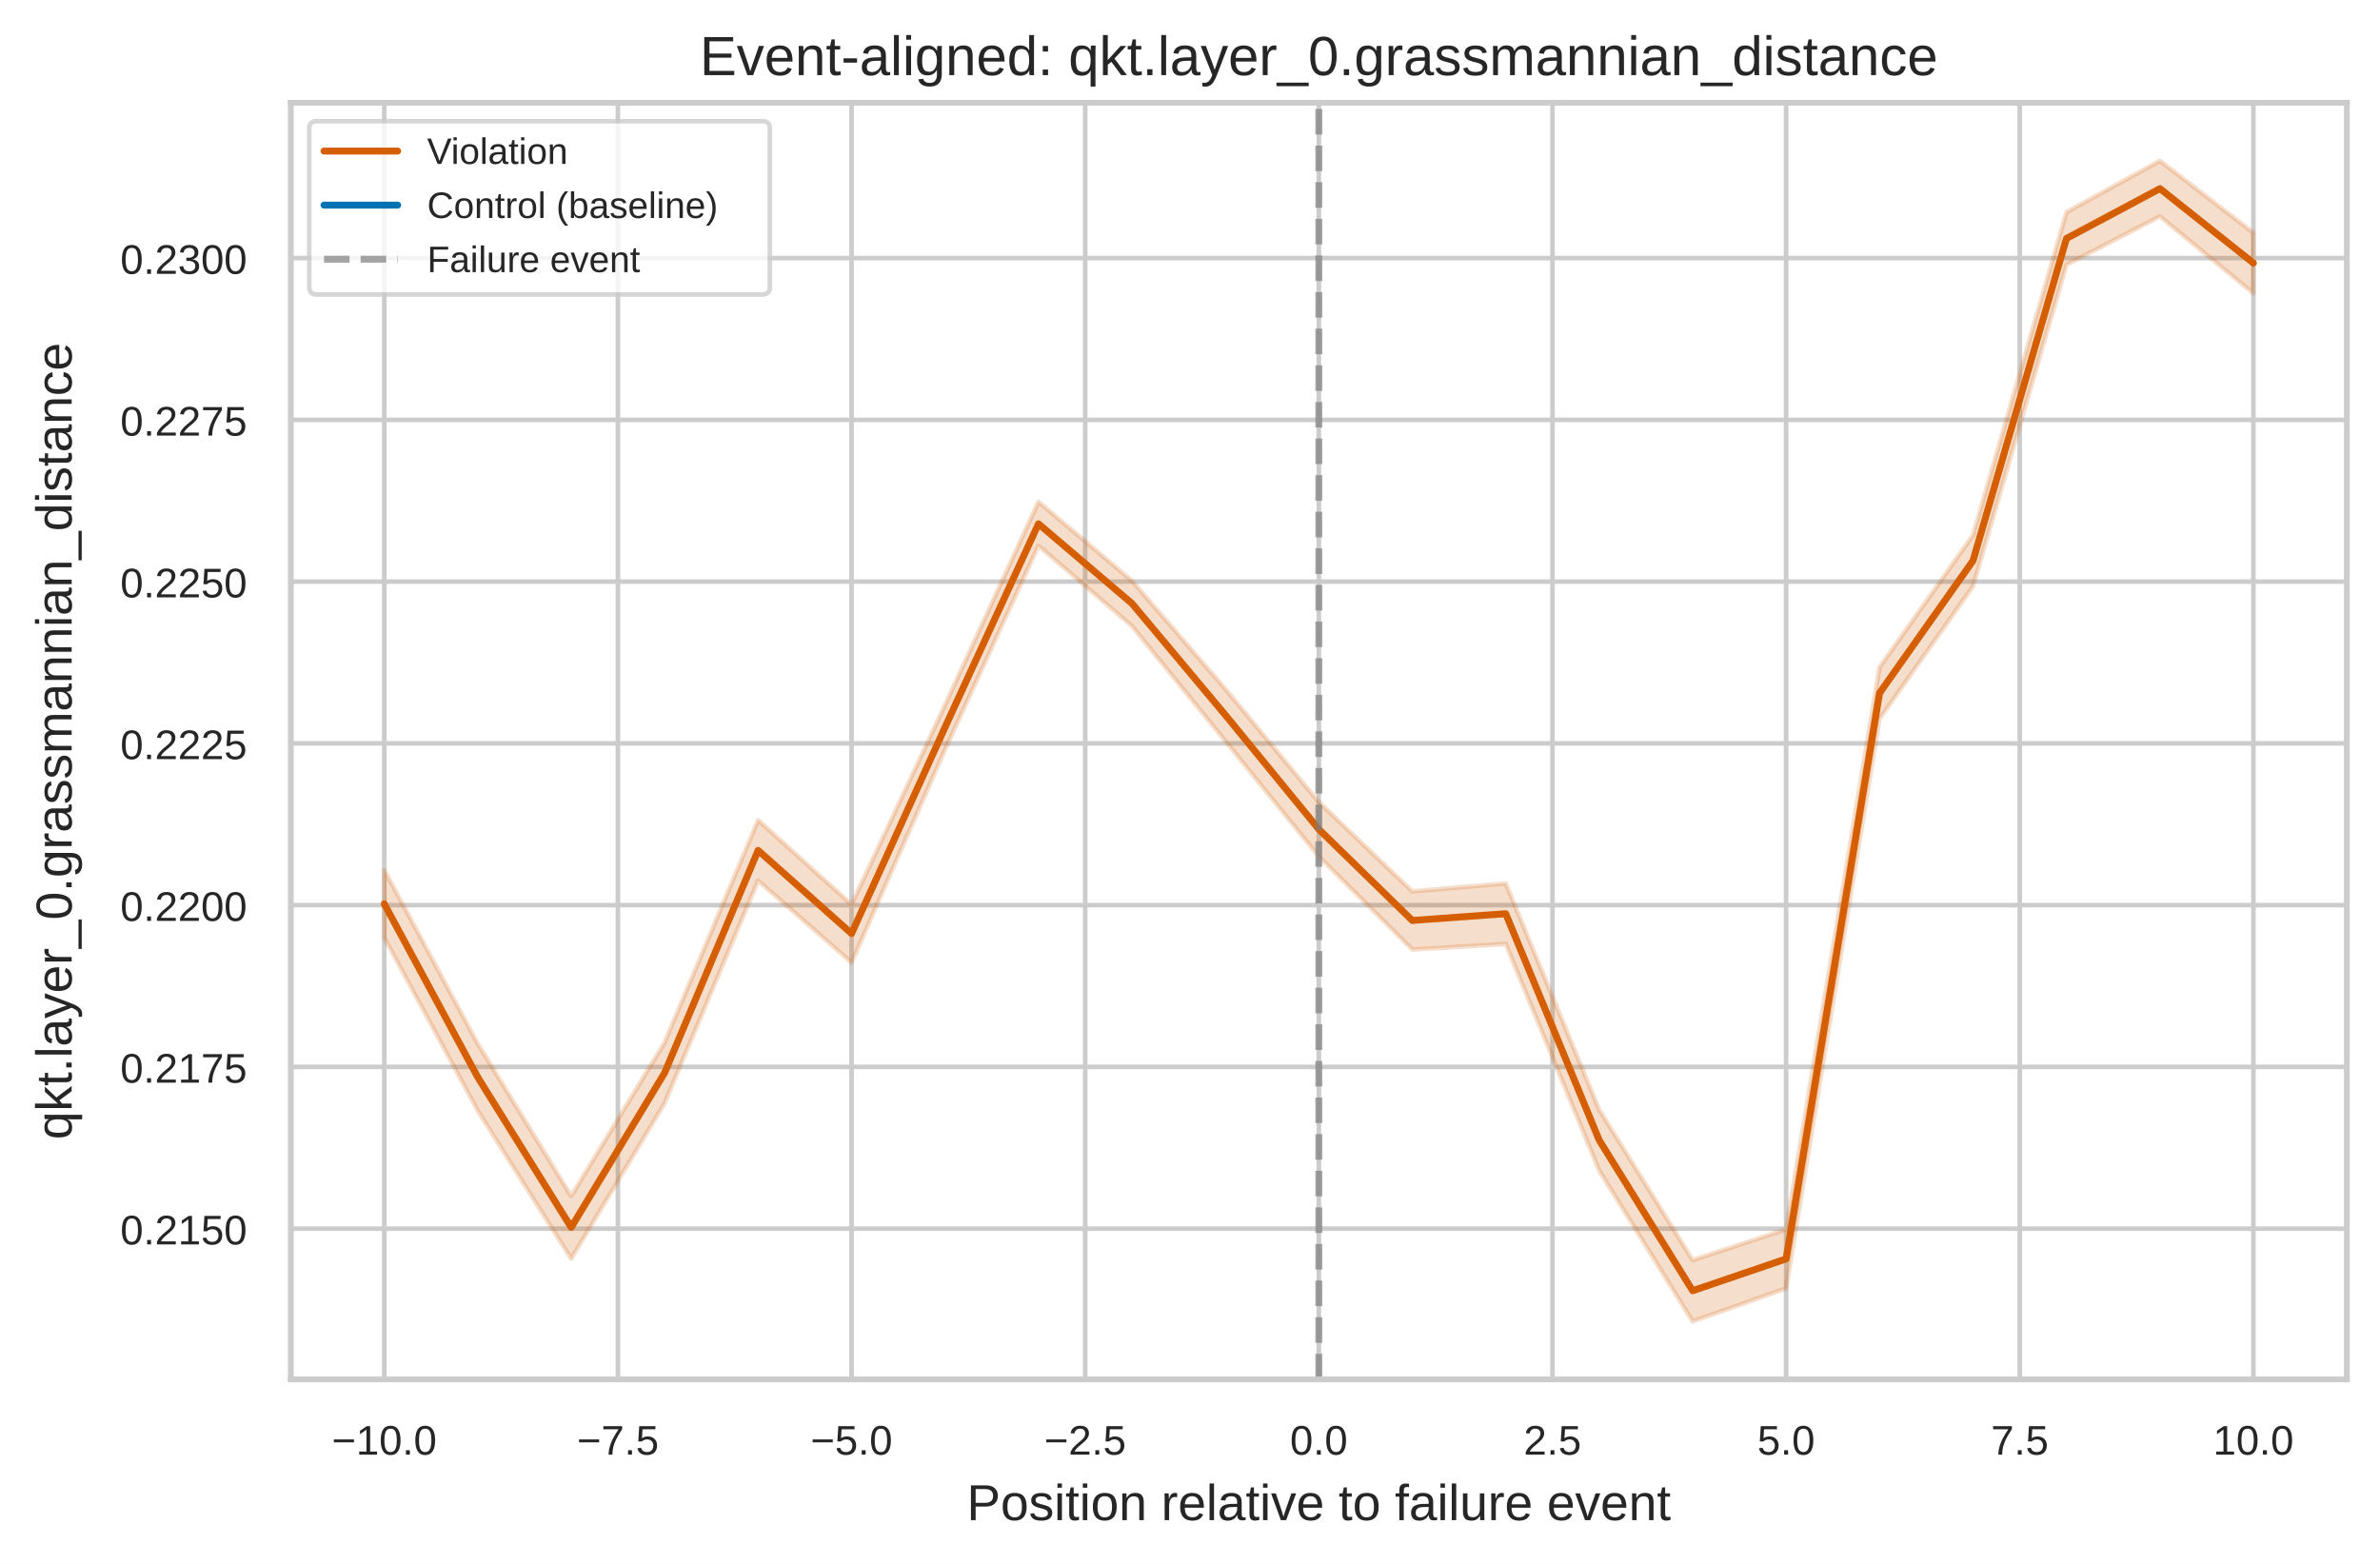
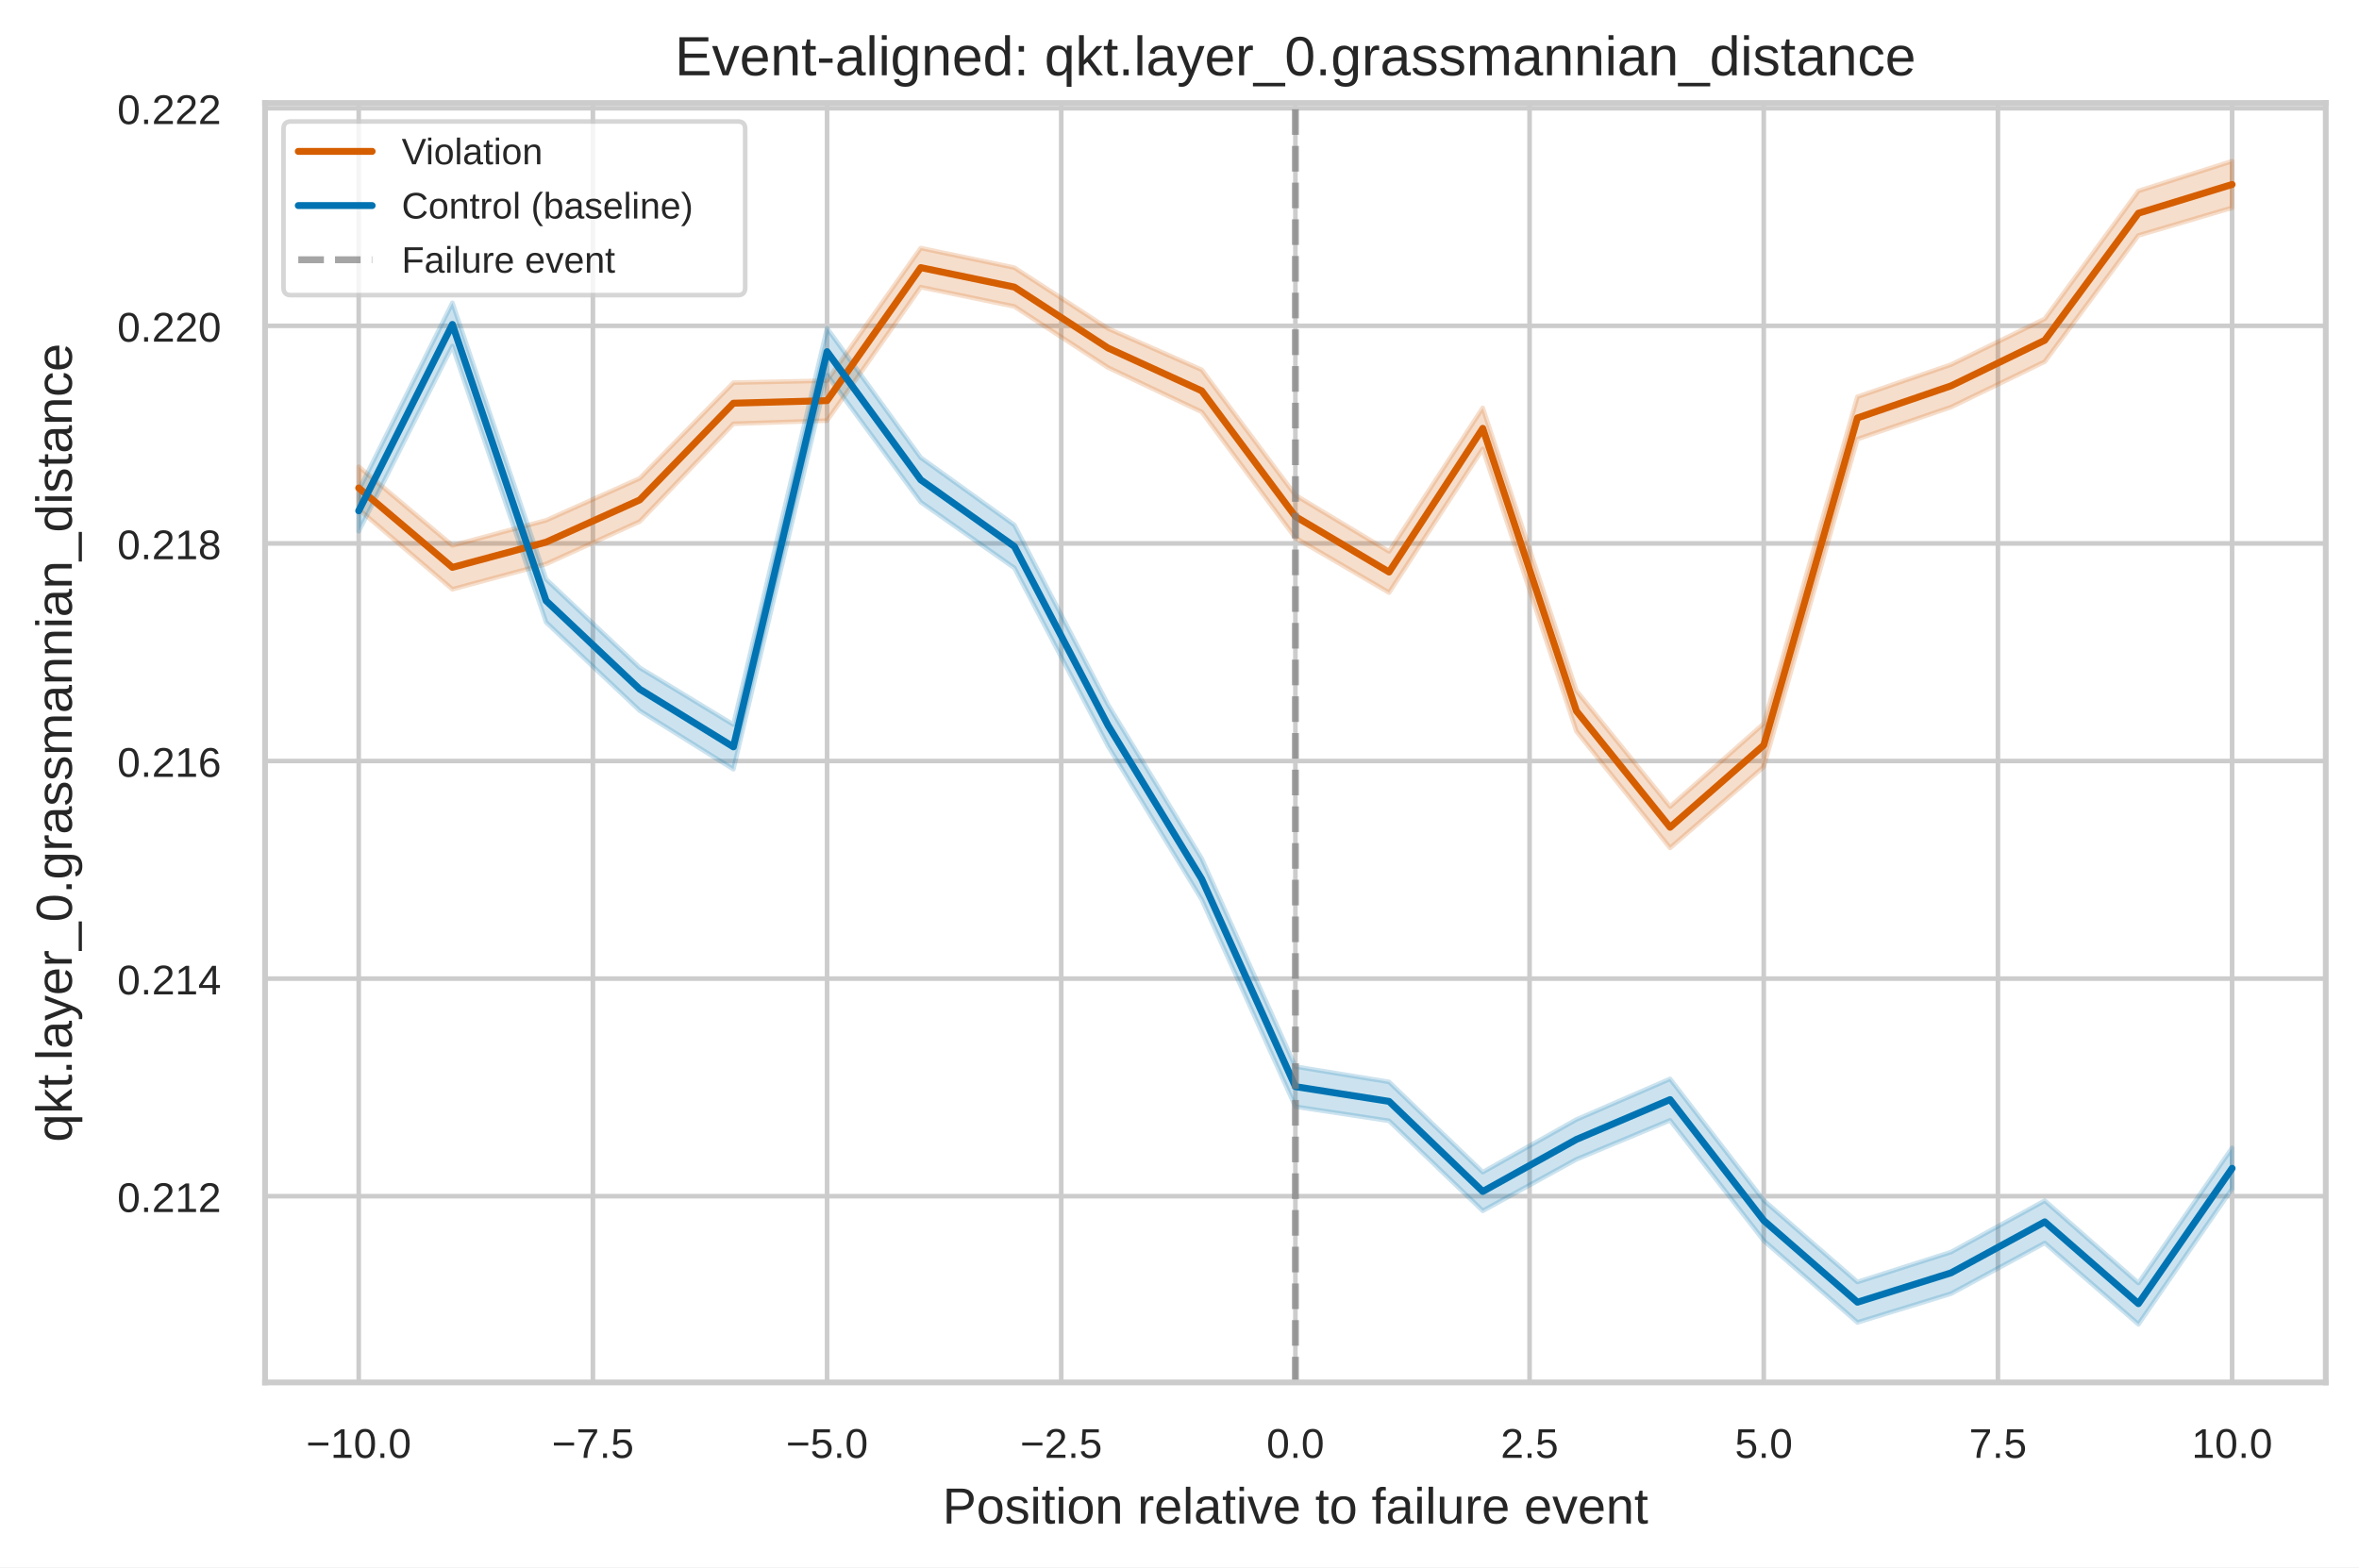
- <svg xmlns="http://www.w3.org/2000/svg" xmlns:xlink="http://www.w3.org/1999/xlink" width="516.743pt" height="339.574pt" viewBox="0 0 516.743 339.574" version="1.1">
+ <svg xmlns="http://www.w3.org/2000/svg" xmlns:xlink="http://www.w3.org/1999/xlink" width="511.017pt" height="339.574pt" viewBox="0 0 511.017 339.574" version="1.1">
  <defs>
    <style type="text/css">*{stroke-linejoin: round; stroke-linecap: butt}</style>
  </defs>
  <g id="figure_1">
    <g id="patch_1">
-       <path d="M 0 339.574  L 516.743 339.574  L 516.743 0  L 0 0  z " style="fill: #ffffff" />
+       <path d="M 0 339.574  L 511.017 339.574  L 511.017 0  L 0 0  z " style="fill: #ffffff" />
    </g>
    <g id="axes_1">
      <g id="patch_2">
-         <path d="M 63.143 299.518  L 509.543 299.518  L 509.543 22.318  L 63.143 22.318  z " style="fill: #ffffff" />
+         <path d="M 57.417 299.518  L 503.817 299.518  L 503.817 22.318  L 57.417 22.318  z " style="fill: #ffffff" />
      </g>
      <g id="matplotlib.axis_1">
        <g id="xtick_1">
          <g id="line2d_1">
-             <path d="M 83.434 299.518  L 83.434 22.318  " clip-path="url(#pc3c93bce54)" style="fill: none; stroke: #cccccc; stroke-linecap: round" />
+             <path d="M 77.708 299.518  L 77.708 22.318  " clip-path="url(#pbf6e1dec1e)" style="fill: none; stroke: #cccccc; stroke-linecap: round" />
          </g>
          <g id="text_1">
-             <text style="font-size: 9px; font-family: 'Arial', 'DejaVu Sans', 'Liberation Sans', 'Bitstream Vera Sans', sans-serif; text-anchor: middle; fill: #262626" x="83.434" y="315.857" transform="rotate(-0 83.43435 315.8567)">−10.0</text>
+             <text style="font-size: 9px; font-family: 'Arial', 'DejaVu Sans', 'Liberation Sans', 'Bitstream Vera Sans', sans-serif; text-anchor: middle; fill: #262626" x="77.708" y="315.857" transform="rotate(-0 77.7081 315.8567)">−10.0</text>
          </g>
        </g>
        <g id="xtick_2">
          <g id="line2d_2">
-             <path d="M 134.162 299.518  L 134.162 22.318  " clip-path="url(#pc3c93bce54)" style="fill: none; stroke: #cccccc; stroke-linecap: round" />
+             <path d="M 128.435 299.518  L 128.435 22.318  " clip-path="url(#pbf6e1dec1e)" style="fill: none; stroke: #cccccc; stroke-linecap: round" />
          </g>
          <g id="text_2">
-             <text style="font-size: 9px; font-family: 'Arial', 'DejaVu Sans', 'Liberation Sans', 'Bitstream Vera Sans', sans-serif; text-anchor: middle; fill: #262626" x="134.162" y="315.857" transform="rotate(-0 134.1616 315.8567)">−7.5</text>
+             <text style="font-size: 9px; font-family: 'Arial', 'DejaVu Sans', 'Liberation Sans', 'Bitstream Vera Sans', sans-serif; text-anchor: middle; fill: #262626" x="128.435" y="315.857" transform="rotate(-0 128.4354 315.8567)">−7.5</text>
          </g>
        </g>
        <g id="xtick_3">
          <g id="line2d_3">
-             <path d="M 184.889 299.518  L 184.889 22.318  " clip-path="url(#pc3c93bce54)" style="fill: none; stroke: #cccccc; stroke-linecap: round" />
+             <path d="M 179.163 299.518  L 179.163 22.318  " clip-path="url(#pbf6e1dec1e)" style="fill: none; stroke: #cccccc; stroke-linecap: round" />
          </g>
          <g id="text_3">
-             <text style="font-size: 9px; font-family: 'Arial', 'DejaVu Sans', 'Liberation Sans', 'Bitstream Vera Sans', sans-serif; text-anchor: middle; fill: #262626" x="184.889" y="315.857" transform="rotate(-0 184.8889 315.8567)">−5.0</text>
+             <text style="font-size: 9px; font-family: 'Arial', 'DejaVu Sans', 'Liberation Sans', 'Bitstream Vera Sans', sans-serif; text-anchor: middle; fill: #262626" x="179.163" y="315.857" transform="rotate(-0 179.1626 315.8567)">−5.0</text>
          </g>
        </g>
        <g id="xtick_4">
          <g id="line2d_4">
-             <path d="M 235.616 299.518  L 235.616 22.318  " clip-path="url(#pc3c93bce54)" style="fill: none; stroke: #cccccc; stroke-linecap: round" />
+             <path d="M 229.89 299.518  L 229.89 22.318  " clip-path="url(#pbf6e1dec1e)" style="fill: none; stroke: #cccccc; stroke-linecap: round" />
          </g>
          <g id="text_4">
-             <text style="font-size: 9px; font-family: 'Arial', 'DejaVu Sans', 'Liberation Sans', 'Bitstream Vera Sans', sans-serif; text-anchor: middle; fill: #262626" x="235.616" y="315.857" transform="rotate(-0 235.6162 315.8567)">−2.5</text>
+             <text style="font-size: 9px; font-family: 'Arial', 'DejaVu Sans', 'Liberation Sans', 'Bitstream Vera Sans', sans-serif; text-anchor: middle; fill: #262626" x="229.89" y="315.857" transform="rotate(-0 229.8899 315.8567)">−2.5</text>
          </g>
        </g>
        <g id="xtick_5">
          <g id="line2d_5">
-             <path d="M 286.343 299.518  L 286.343 22.318  " clip-path="url(#pc3c93bce54)" style="fill: none; stroke: #cccccc; stroke-linecap: round" />
+             <path d="M 280.617 299.518  L 280.617 22.318  " clip-path="url(#pbf6e1dec1e)" style="fill: none; stroke: #cccccc; stroke-linecap: round" />
          </g>
          <g id="text_5">
-             <text style="font-size: 9px; font-family: 'Arial', 'DejaVu Sans', 'Liberation Sans', 'Bitstream Vera Sans', sans-serif; text-anchor: middle; fill: #262626" x="286.343" y="315.857" transform="rotate(-0 286.3434 315.8567)">0.0</text>
+             <text style="font-size: 9px; font-family: 'Arial', 'DejaVu Sans', 'Liberation Sans', 'Bitstream Vera Sans', sans-serif; text-anchor: middle; fill: #262626" x="280.617" y="315.857" transform="rotate(-0 280.6172 315.8567)">0.0</text>
          </g>
        </g>
        <g id="xtick_6">
          <g id="line2d_6">
-             <path d="M 337.071 299.518  L 337.071 22.318  " clip-path="url(#pc3c93bce54)" style="fill: none; stroke: #cccccc; stroke-linecap: round" />
+             <path d="M 331.344 299.518  L 331.344 22.318  " clip-path="url(#pbf6e1dec1e)" style="fill: none; stroke: #cccccc; stroke-linecap: round" />
          </g>
          <g id="text_6">
-             <text style="font-size: 9px; font-family: 'Arial', 'DejaVu Sans', 'Liberation Sans', 'Bitstream Vera Sans', sans-serif; text-anchor: middle; fill: #262626" x="337.071" y="315.857" transform="rotate(-0 337.0707 315.8567)">2.5</text>
+             <text style="font-size: 9px; font-family: 'Arial', 'DejaVu Sans', 'Liberation Sans', 'Bitstream Vera Sans', sans-serif; text-anchor: middle; fill: #262626" x="331.344" y="315.857" transform="rotate(-0 331.3445 315.8567)">2.5</text>
          </g>
        </g>
        <g id="xtick_7">
          <g id="line2d_7">
-             <path d="M 387.798 299.518  L 387.798 22.318  " clip-path="url(#pc3c93bce54)" style="fill: none; stroke: #cccccc; stroke-linecap: round" />
+             <path d="M 382.072 299.518  L 382.072 22.318  " clip-path="url(#pbf6e1dec1e)" style="fill: none; stroke: #cccccc; stroke-linecap: round" />
          </g>
          <g id="text_7">
-             <text style="font-size: 9px; font-family: 'Arial', 'DejaVu Sans', 'Liberation Sans', 'Bitstream Vera Sans', sans-serif; text-anchor: middle; fill: #262626" x="387.798" y="315.857" transform="rotate(-0 387.798 315.8567)">5.0</text>
+             <text style="font-size: 9px; font-family: 'Arial', 'DejaVu Sans', 'Liberation Sans', 'Bitstream Vera Sans', sans-serif; text-anchor: middle; fill: #262626" x="382.072" y="315.857" transform="rotate(-0 382.0717 315.8567)">5.0</text>
          </g>
        </g>
        <g id="xtick_8">
          <g id="line2d_8">
-             <path d="M 438.525 299.518  L 438.525 22.318  " clip-path="url(#pc3c93bce54)" style="fill: none; stroke: #cccccc; stroke-linecap: round" />
+             <path d="M 432.799 299.518  L 432.799 22.318  " clip-path="url(#pbf6e1dec1e)" style="fill: none; stroke: #cccccc; stroke-linecap: round" />
          </g>
          <g id="text_8">
-             <text style="font-size: 9px; font-family: 'Arial', 'DejaVu Sans', 'Liberation Sans', 'Bitstream Vera Sans', sans-serif; text-anchor: middle; fill: #262626" x="438.525" y="315.857" transform="rotate(-0 438.5253 315.8567)">7.5</text>
+             <text style="font-size: 9px; font-family: 'Arial', 'DejaVu Sans', 'Liberation Sans', 'Bitstream Vera Sans', sans-serif; text-anchor: middle; fill: #262626" x="432.799" y="315.857" transform="rotate(-0 432.799 315.8567)">7.5</text>
          </g>
        </g>
        <g id="xtick_9">
          <g id="line2d_9">
-             <path d="M 489.253 299.518  L 489.253 22.318  " clip-path="url(#pc3c93bce54)" style="fill: none; stroke: #cccccc; stroke-linecap: round" />
+             <path d="M 483.526 299.518  L 483.526 22.318  " clip-path="url(#pbf6e1dec1e)" style="fill: none; stroke: #cccccc; stroke-linecap: round" />
          </g>
          <g id="text_9">
-             <text style="font-size: 9px; font-family: 'Arial', 'DejaVu Sans', 'Liberation Sans', 'Bitstream Vera Sans', sans-serif; text-anchor: middle; fill: #262626" x="489.253" y="315.857" transform="rotate(-0 489.2525 315.8567)">10.0</text>
+             <text style="font-size: 9px; font-family: 'Arial', 'DejaVu Sans', 'Liberation Sans', 'Bitstream Vera Sans', sans-serif; text-anchor: middle; fill: #262626" x="483.526" y="315.857" transform="rotate(-0 483.5263 315.8567)">10.0</text>
          </g>
        </g>
        <g id="text_10">
-           <text style="font-size: 11px; font-family: 'Arial', 'DejaVu Sans', 'Liberation Sans', 'Bitstream Vera Sans', sans-serif; text-anchor: middle; fill: #262626" x="286.343" y="330.087" transform="rotate(-0 286.3434 330.0867)">Position relative to failure event</text>
+           <text style="font-size: 11px; font-family: 'Arial', 'DejaVu Sans', 'Liberation Sans', 'Bitstream Vera Sans', sans-serif; text-anchor: middle; fill: #262626" x="280.617" y="330.087" transform="rotate(-0 280.6172 330.0867)">Position relative to failure event</text>
        </g>
      </g>
      <g id="matplotlib.axis_2">
        <g id="ytick_1">
          <g id="line2d_10">
-             <path d="M 63.143 266.793  L 509.543 266.793  " clip-path="url(#pc3c93bce54)" style="fill: none; stroke: #cccccc; stroke-linecap: round" />
+             <path d="M 57.417 259.169  L 503.817 259.169  " clip-path="url(#pbf6e1dec1e)" style="fill: none; stroke: #cccccc; stroke-linecap: round" />
          </g>
          <g id="text_11">
-             <text style="font-size: 9px; font-family: 'Arial', 'DejaVu Sans', 'Liberation Sans', 'Bitstream Vera Sans', sans-serif; text-anchor: end; fill: #262626" x="53.643" y="270.213" transform="rotate(-0 53.64344 270.2128)">0.2150</text>
+             <text style="font-size: 9px; font-family: 'Arial', 'DejaVu Sans', 'Liberation Sans', 'Bitstream Vera Sans', sans-serif; text-anchor: end; fill: #262626" x="47.917" y="262.589" transform="rotate(-0 47.91719 262.5887)">0.212</text>
          </g>
        </g>
        <g id="ytick_2">
          <g id="line2d_11">
-             <path d="M 63.143 231.668  L 509.543 231.668  " clip-path="url(#pc3c93bce54)" style="fill: none; stroke: #cccccc; stroke-linecap: round" />
+             <path d="M 57.417 212.027  L 503.817 212.027  " clip-path="url(#pbf6e1dec1e)" style="fill: none; stroke: #cccccc; stroke-linecap: round" />
          </g>
          <g id="text_12">
-             <text style="font-size: 9px; font-family: 'Arial', 'DejaVu Sans', 'Liberation Sans', 'Bitstream Vera Sans', sans-serif; text-anchor: end; fill: #262626" x="53.643" y="235.088" transform="rotate(-0 53.64344 235.0876)">0.2175</text>
+             <text style="font-size: 9px; font-family: 'Arial', 'DejaVu Sans', 'Liberation Sans', 'Bitstream Vera Sans', sans-serif; text-anchor: end; fill: #262626" x="47.917" y="215.446" transform="rotate(-0 47.91719 215.446)">0.214</text>
          </g>
        </g>
        <g id="ytick_3">
          <g id="line2d_12">
-             <path d="M 63.143 196.543  L 509.543 196.543  " clip-path="url(#pc3c93bce54)" style="fill: none; stroke: #cccccc; stroke-linecap: round" />
+             <path d="M 57.417 164.884  L 503.817 164.884  " clip-path="url(#pbf6e1dec1e)" style="fill: none; stroke: #cccccc; stroke-linecap: round" />
          </g>
          <g id="text_13">
-             <text style="font-size: 9px; font-family: 'Arial', 'DejaVu Sans', 'Liberation Sans', 'Bitstream Vera Sans', sans-serif; text-anchor: end; fill: #262626" x="53.643" y="199.962" transform="rotate(-0 53.64344 199.9625)">0.2200</text>
+             <text style="font-size: 9px; font-family: 'Arial', 'DejaVu Sans', 'Liberation Sans', 'Bitstream Vera Sans', sans-serif; text-anchor: end; fill: #262626" x="47.917" y="168.303" transform="rotate(-0 47.91719 168.3034)">0.216</text>
          </g>
        </g>
        <g id="ytick_4">
          <g id="line2d_13">
-             <path d="M 63.143 161.418  L 509.543 161.418  " clip-path="url(#pc3c93bce54)" style="fill: none; stroke: #cccccc; stroke-linecap: round" />
+             <path d="M 57.417 117.741  L 503.817 117.741  " clip-path="url(#pbf6e1dec1e)" style="fill: none; stroke: #cccccc; stroke-linecap: round" />
          </g>
          <g id="text_14">
-             <text style="font-size: 9px; font-family: 'Arial', 'DejaVu Sans', 'Liberation Sans', 'Bitstream Vera Sans', sans-serif; text-anchor: end; fill: #262626" x="53.643" y="164.837" transform="rotate(-0 53.64344 164.8373)">0.2225</text>
+             <text style="font-size: 9px; font-family: 'Arial', 'DejaVu Sans', 'Liberation Sans', 'Bitstream Vera Sans', sans-serif; text-anchor: end; fill: #262626" x="47.917" y="121.161" transform="rotate(-0 47.91719 121.1607)">0.218</text>
          </g>
        </g>
        <g id="ytick_5">
          <g id="line2d_14">
-             <path d="M 63.143 126.293  L 509.543 126.293  " clip-path="url(#pc3c93bce54)" style="fill: none; stroke: #cccccc; stroke-linecap: round" />
+             <path d="M 57.417 70.599  L 503.817 70.599  " clip-path="url(#pbf6e1dec1e)" style="fill: none; stroke: #cccccc; stroke-linecap: round" />
          </g>
          <g id="text_15">
-             <text style="font-size: 9px; font-family: 'Arial', 'DejaVu Sans', 'Liberation Sans', 'Bitstream Vera Sans', sans-serif; text-anchor: end; fill: #262626" x="53.643" y="129.712" transform="rotate(-0 53.64344 129.7122)">0.2250</text>
+             <text style="font-size: 9px; font-family: 'Arial', 'DejaVu Sans', 'Liberation Sans', 'Bitstream Vera Sans', sans-serif; text-anchor: end; fill: #262626" x="47.917" y="74.018" transform="rotate(-0 47.91719 74.01804)">0.220</text>
          </g>
        </g>
        <g id="ytick_6">
          <g id="line2d_15">
-             <path d="M 63.143 91.168  L 509.543 91.168  " clip-path="url(#pc3c93bce54)" style="fill: none; stroke: #cccccc; stroke-linecap: round" />
+             <path d="M 57.417 23.456  L 503.817 23.456  " clip-path="url(#pbf6e1dec1e)" style="fill: none; stroke: #cccccc; stroke-linecap: round" />
          </g>
          <g id="text_16">
-             <text style="font-size: 9px; font-family: 'Arial', 'DejaVu Sans', 'Liberation Sans', 'Bitstream Vera Sans', sans-serif; text-anchor: end; fill: #262626" x="53.643" y="94.587" transform="rotate(-0 53.64344 94.58707)">0.2275</text>
-           </g>
-         </g>
-         <g id="ytick_7">
-           <g id="line2d_16">
-             <path d="M 63.143 56.043  L 509.543 56.043  " clip-path="url(#pc3c93bce54)" style="fill: none; stroke: #cccccc; stroke-linecap: round" />
-           </g>
-           <g id="text_17">
-             <text style="font-size: 9px; font-family: 'Arial', 'DejaVu Sans', 'Liberation Sans', 'Bitstream Vera Sans', sans-serif; text-anchor: end; fill: #262626" x="53.643" y="59.462" transform="rotate(-0 53.64344 59.46193)">0.2300</text>
-           </g>
-         </g>
-         <g id="text_18">
+             <text style="font-size: 9px; font-family: 'Arial', 'DejaVu Sans', 'Liberation Sans', 'Bitstream Vera Sans', sans-serif; text-anchor: end; fill: #262626" x="47.917" y="26.875" transform="rotate(-0 47.91719 26.87539)">0.222</text>
+           </g>
+         </g>
+         <g id="text_17">
          <text style="font-size: 11px; font-family: 'Arial', 'DejaVu Sans', 'Liberation Sans', 'Bitstream Vera Sans', sans-serif; text-anchor: middle; fill: #262626" x="15.558" y="160.918" transform="rotate(-90 15.55828 160.9181)">qkt.layer_0.grassmannian_distance</text>
        </g>
      </g>
      <g id="FillBetweenPolyCollection_1">
        <defs>
-           <path id="me2b3e5ee14" d="M 83.434 -150.664  L 83.434 -135.961  L 103.725 -98.401  L 124.016 -66.267  L 144.307 -100.038  L 164.598 -148.352  L 184.889 -130.552  L 205.18 -176.808  L 225.471 -221.056  L 245.762 -203.627  L 266.053 -178.658  L 286.343 -153.603  L 306.634 -133.39  L 326.925 -134.604  L 347.216 -85.395  L 367.507 -52.656  L 387.798 -59.818  L 408.089 -183.499  L 428.38 -212.278  L 448.671 -282.08  L 468.962 -292.579  L 489.253 -275.881  L 489.253 -289.036  L 489.253 -289.036  L 468.962 -304.656  L 448.671 -293.503  L 428.38 -223.374  L 408.089 -194.689  L 387.798 -72.627  L 367.507 -65.962  L 347.216 -98.618  L 326.925 -147.745  L 306.634 -146.023  L 286.343 -165.415  L 266.053 -189.965  L 245.762 -213.464  L 225.471 -230.613  L 205.18 -186.482  L 184.889 -143.174  L 164.598 -161.489  L 144.307 -113.213  L 124.016 -79.866  L 103.725 -112.941  L 83.434 -150.664  z " style="stroke: #d55e00; stroke-opacity: 0.2" />
+           <path id="m873b28f5e0" d="M 77.708 -238.468  L 77.708 -229.232  L 97.999 -211.902  L 118.29 -217.378  L 138.581 -226.585  L 158.872 -247.76  L 179.163 -248.446  L 199.454 -277.356  L 219.744 -273.168  L 240.035 -259.935  L 260.326 -250.326  L 280.617 -223.035  L 300.908 -211.175  L 321.199 -242.326  L 341.49 -181.126  L 361.781 -155.856  L 382.072 -173.446  L 402.363 -244.435  L 422.654 -251.371  L 442.944 -261.212  L 463.235 -288.566  L 483.526 -294.555  L 483.526 -304.656  L 483.526 -304.656  L 463.235 -298.199  L 442.944 -270.492  L 422.654 -260.584  L 402.363 -253.617  L 382.072 -182.812  L 361.781 -164.817  L 341.49 -189.925  L 321.199 -251.214  L 300.908 -220.094  L 280.617 -232.291  L 260.326 -259.458  L 240.035 -268.391  L 219.744 -281.585  L 199.454 -285.827  L 179.163 -257.109  L 158.872 -256.674  L 138.581 -235.939  L 118.29 -226.841  L 97.999 -221.393  L 77.708 -238.468  z " style="stroke: #d55e00; stroke-opacity: 0.2" />
        </defs>
-         <g clip-path="url(#pc3c93bce54)">
-           <use xlink:href="#me2b3e5ee14" x="0" y="339.574" style="fill: #d55e00; fill-opacity: 0.2; stroke: #d55e00; stroke-opacity: 0.2" />
-         </g>
-       </g>
-       <g id="FillBetweenPolyCollection_2" />
+         <g clip-path="url(#pbf6e1dec1e)">
+           <use xlink:href="#m873b28f5e0" x="0" y="339.574" style="fill: #d55e00; fill-opacity: 0.2; stroke: #d55e00; stroke-opacity: 0.2" />
+         </g>
+       </g>
+       <g id="FillBetweenPolyCollection_2">
+         <defs>
+           <path id="m563d920c8f" d="M 77.708 -233.344  L 77.708 -224.449  L 97.999 -264.602  L 118.29 -204.754  L 138.581 -185.59  L 158.872 -172.917  L 179.163 -258.32  L 199.454 -230.78  L 219.744 -216.514  L 240.035 -177.901  L 260.326 -144.659  L 280.617 -99.799  L 300.908 -96.732  L 321.199 -77.232  L 341.49 -88.388  L 361.781 -96.849  L 382.072 -70.776  L 402.363 -53.059  L 422.654 -59.291  L 442.944 -70.262  L 463.235 -52.656  L 483.526 -82.018  L 483.526 -90.876  L 483.526 -90.876  L 463.235 -61.593  L 442.944 -79.438  L 422.654 -68.309  L 402.363 -61.821  L 382.072 -79.5  L 361.781 -105.82  L 341.49 -97.018  L 321.199 -85.62  L 300.908 -105.167  L 280.617 -108.485  L 260.326 -153.558  L 240.035 -186.898  L 219.744 -225.827  L 199.454 -240.439  L 179.163 -268.458  L 158.872 -182.586  L 138.581 -194.908  L 118.29 -214.087  L 97.999 -273.969  L 77.708 -233.344  z " style="stroke: #0173b2; stroke-opacity: 0.2" />
+         </defs>
+         <g clip-path="url(#pbf6e1dec1e)">
+           <use xlink:href="#m563d920c8f" x="0" y="339.574" style="fill: #0173b2; fill-opacity: 0.2; stroke: #0173b2; stroke-opacity: 0.2" />
+         </g>
+       </g>
+       <g id="line2d_16">
+         <path d="M 77.708 105.724  L 97.999 122.927  L 118.29 117.465  L 138.581 108.313  L 158.872 87.357  L 179.163 86.797  L 199.454 57.983  L 219.744 62.198  L 240.035 75.411  L 260.326 84.682  L 280.617 111.912  L 300.908 123.94  L 321.199 92.805  L 341.49 154.049  L 361.781 179.238  L 382.072 161.445  L 402.363 90.548  L 422.654 83.596  L 442.944 73.723  L 463.235 46.192  L 483.526 39.969  " clip-path="url(#pbf6e1dec1e)" style="fill: none; stroke: #d55e00; stroke-width: 1.5; stroke-linecap: round" />
+       </g>
      <g id="line2d_17">
-         <path d="M 83.434 196.262  L 103.725 233.903  L 124.016 266.508  L 144.307 232.948  L 164.598 184.654  L 184.889 202.711  L 205.18 157.929  L 225.471 113.74  L 245.762 131.029  L 266.053 155.263  L 286.343 180.065  L 306.634 199.868  L 326.925 198.4  L 347.216 247.568  L 367.507 280.265  L 387.798 273.352  L 408.089 150.48  L 428.38 121.748  L 448.671 51.783  L 468.962 40.957  L 489.253 57.116  " clip-path="url(#pc3c93bce54)" style="fill: none; stroke: #d55e00; stroke-width: 1.5; stroke-linecap: round" />
+         <path d="M 77.708 110.678  L 97.999 70.289  L 118.29 130.154  L 138.581 149.325  L 158.872 161.823  L 179.163 76.186  L 199.454 103.965  L 219.744 118.404  L 240.035 157.175  L 260.326 190.466  L 280.617 235.433  L 300.908 238.625  L 321.199 258.148  L 341.49 246.871  L 361.781 238.24  L 382.072 264.436  L 402.363 282.134  L 422.654 275.774  L 442.944 264.724  L 463.235 282.45  L 483.526 253.128  " clip-path="url(#pbf6e1dec1e)" style="fill: none; stroke: #0173b2; stroke-width: 1.5; stroke-linecap: round" />
      </g>
      <g id="line2d_18">
-         <path clip-path="url(#pc3c93bce54)" style="fill: none; stroke: #0173b2; stroke-width: 1.5; stroke-linecap: round" />
-       </g>
-       <g id="line2d_19">
-         <path d="M 286.343 299.518  L 286.343 22.318  " clip-path="url(#pc3c93bce54)" style="fill: none; stroke-dasharray: 5.55,2.4; stroke-dashoffset: 0; stroke: #808080; stroke-opacity: 0.7; stroke-width: 1.5" />
+         <path d="M 280.617 299.518  L 280.617 22.318  " clip-path="url(#pbf6e1dec1e)" style="fill: none; stroke-dasharray: 5.55,2.4; stroke-dashoffset: 0; stroke: #808080; stroke-opacity: 0.7; stroke-width: 1.5" />
      </g>
      <g id="patch_3">
-         <path d="M 63.143 299.518  L 63.143 22.318  " style="fill: none; stroke: #cccccc; stroke-width: 1.25; stroke-linejoin: miter; stroke-linecap: square" />
+         <path d="M 57.417 299.518  L 57.417 22.318  " style="fill: none; stroke: #cccccc; stroke-width: 1.25; stroke-linejoin: miter; stroke-linecap: square" />
      </g>
      <g id="patch_4">
-         <path d="M 509.543 299.518  L 509.543 22.318  " style="fill: none; stroke: #cccccc; stroke-width: 1.25; stroke-linejoin: miter; stroke-linecap: square" />
+         <path d="M 503.817 299.518  L 503.817 22.318  " style="fill: none; stroke: #cccccc; stroke-width: 1.25; stroke-linejoin: miter; stroke-linecap: square" />
      </g>
      <g id="patch_5">
-         <path d="M 63.143 299.518  L 509.543 299.518  " style="fill: none; stroke: #cccccc; stroke-width: 1.25; stroke-linejoin: miter; stroke-linecap: square" />
+         <path d="M 57.417 299.518  L 503.817 299.518  " style="fill: none; stroke: #cccccc; stroke-width: 1.25; stroke-linejoin: miter; stroke-linecap: square" />
      </g>
      <g id="patch_6">
-         <path d="M 63.143 22.318  L 509.543 22.318  " style="fill: none; stroke: #cccccc; stroke-width: 1.25; stroke-linejoin: miter; stroke-linecap: square" />
-       </g>
-       <g id="text_19">
-         <text style="font-size: 12px; font-family: 'Arial', 'DejaVu Sans', 'Liberation Sans', 'Bitstream Vera Sans', sans-serif; text-anchor: middle; fill: #262626" x="286.343" y="16.318" transform="rotate(-0 286.3434 16.31812)">Event-aligned: qkt.layer_0.grassmannian_distance</text>
+         <path d="M 57.417 22.318  L 503.817 22.318  " style="fill: none; stroke: #cccccc; stroke-width: 1.25; stroke-linejoin: miter; stroke-linecap: square" />
+       </g>
+       <g id="text_18">
+         <text style="font-size: 12px; font-family: 'Arial', 'DejaVu Sans', 'Liberation Sans', 'Bitstream Vera Sans', sans-serif; text-anchor: middle; fill: #262626" x="280.617" y="16.318" transform="rotate(-0 280.6172 16.31812)">Event-aligned: qkt.layer_0.grassmannian_distance</text>
      </g>
      <g id="legend_1">
        <g id="patch_7">
-           <path d="M 68.743 63.946  L 165.551 63.946  Q 167.151 63.946 167.151 62.346  L 167.151 27.918  Q 167.151 26.318 165.551 26.318  L 68.743 26.318  Q 67.143 26.318 67.143 27.918  L 67.143 62.346  Q 67.143 63.946 68.743 63.946  z " style="fill: #ffffff; opacity: 0.8; stroke: #cccccc; stroke-linejoin: miter" />
+           <path d="M 63.017 63.946  L 159.825 63.946  Q 161.425 63.946 161.425 62.346  L 161.425 27.918  Q 161.425 26.318 159.825 26.318  L 63.017 26.318  Q 61.417 26.318 61.417 27.918  L 61.417 62.346  Q 61.417 63.946 63.017 63.946  z " style="fill: #ffffff; opacity: 0.8; stroke: #cccccc; stroke-linejoin: miter" />
+         </g>
+         <g id="line2d_19">
+           <path d="M 64.617 32.797  L 72.617 32.797  L 80.617 32.797  " style="fill: none; stroke: #d55e00; stroke-width: 1.5; stroke-linecap: round" />
+         </g>
+         <g id="text_19">
+           <text style="font-size: 8px; font-family: 'Arial', 'DejaVu Sans', 'Liberation Sans', 'Bitstream Vera Sans', sans-serif; text-anchor: start; fill: #262626" x="87.017" y="35.597" transform="rotate(-0 87.01719 35.59687)">Violation</text>
        </g>
        <g id="line2d_20">
-           <path d="M 70.343 32.797  L 78.343 32.797  L 86.343 32.797  " style="fill: none; stroke: #d55e00; stroke-width: 1.5; stroke-linecap: round" />
+           <path d="M 64.617 44.539  L 72.617 44.539  L 80.617 44.539  " style="fill: none; stroke: #0173b2; stroke-width: 1.5; stroke-linecap: round" />
        </g>
        <g id="text_20">
-           <text style="font-size: 8px; font-family: 'Arial', 'DejaVu Sans', 'Liberation Sans', 'Bitstream Vera Sans', sans-serif; text-anchor: start; fill: #262626" x="92.743" y="35.597" transform="rotate(-0 92.74344 35.59687)">Violation</text>
+           <text style="font-size: 8px; font-family: 'Arial', 'DejaVu Sans', 'Liberation Sans', 'Bitstream Vera Sans', sans-serif; text-anchor: start; fill: #262626" x="87.017" y="47.339" transform="rotate(-0 87.01719 47.33937)">Control (baseline)</text>
        </g>
        <g id="line2d_21">
-           <path d="M 70.343 44.539  L 78.343 44.539  L 86.343 44.539  " style="fill: none; stroke: #0173b2; stroke-width: 1.5; stroke-linecap: round" />
+           <path d="M 64.617 56.282  L 72.617 56.282  L 80.617 56.282  " style="fill: none; stroke-dasharray: 5.55,2.4; stroke-dashoffset: 0; stroke: #808080; stroke-opacity: 0.7; stroke-width: 1.5" />
        </g>
        <g id="text_21">
-           <text style="font-size: 8px; font-family: 'Arial', 'DejaVu Sans', 'Liberation Sans', 'Bitstream Vera Sans', sans-serif; text-anchor: start; fill: #262626" x="92.743" y="47.339" transform="rotate(-0 92.74344 47.33937)">Control (baseline)</text>
-         </g>
-         <g id="line2d_22">
-           <path d="M 70.343 56.282  L 78.343 56.282  L 86.343 56.282  " style="fill: none; stroke-dasharray: 5.55,2.4; stroke-dashoffset: 0; stroke: #808080; stroke-opacity: 0.7; stroke-width: 1.5" />
-         </g>
-         <g id="text_22">
-           <text style="font-size: 8px; font-family: 'Arial', 'DejaVu Sans', 'Liberation Sans', 'Bitstream Vera Sans', sans-serif; text-anchor: start; fill: #262626" x="92.743" y="59.082" transform="rotate(-0 92.74344 59.08187)">Failure event</text>
+           <text style="font-size: 8px; font-family: 'Arial', 'DejaVu Sans', 'Liberation Sans', 'Bitstream Vera Sans', sans-serif; text-anchor: start; fill: #262626" x="87.017" y="59.082" transform="rotate(-0 87.01719 59.08187)">Failure event</text>
        </g>
      </g>
    </g>
  </g>
  <defs>
-     <clipPath id="pc3c93bce54">
-       <rect x="63.143" y="22.318" width="446.4" height="277.2" />
+     <clipPath id="pbf6e1dec1e">
+       <rect x="57.417" y="22.318" width="446.4" height="277.2" />
    </clipPath>
  </defs>
</svg>
